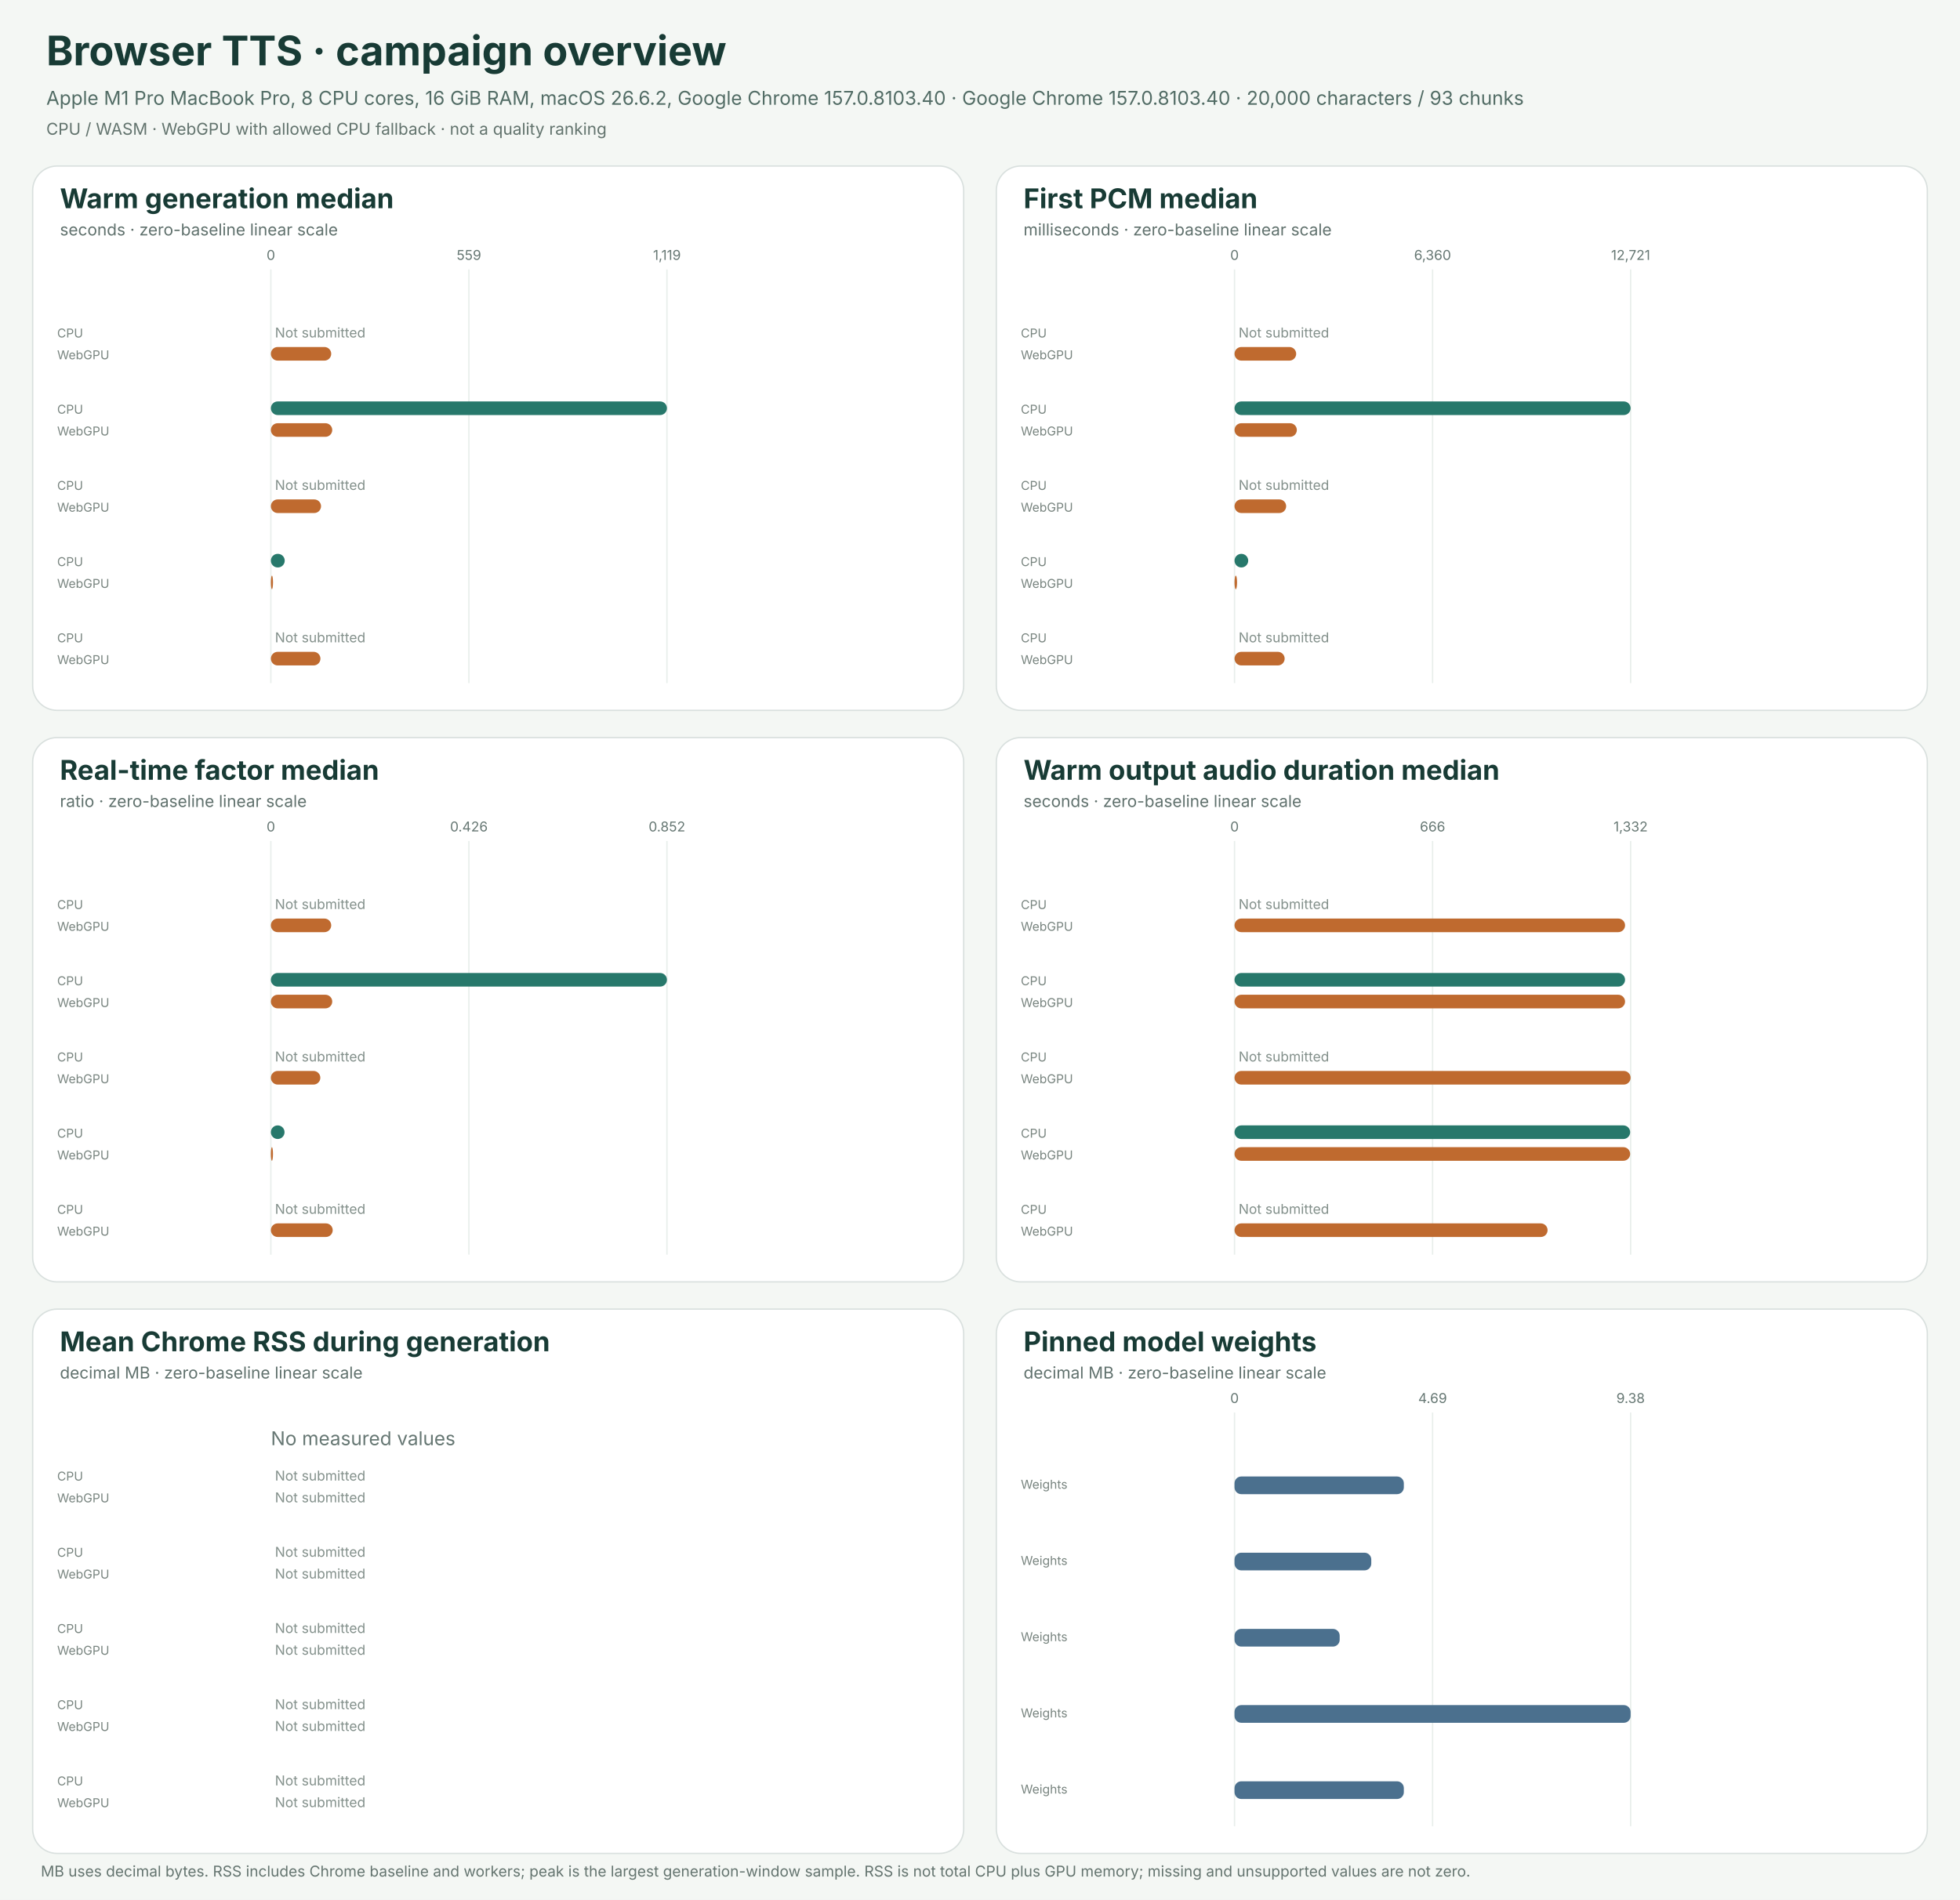
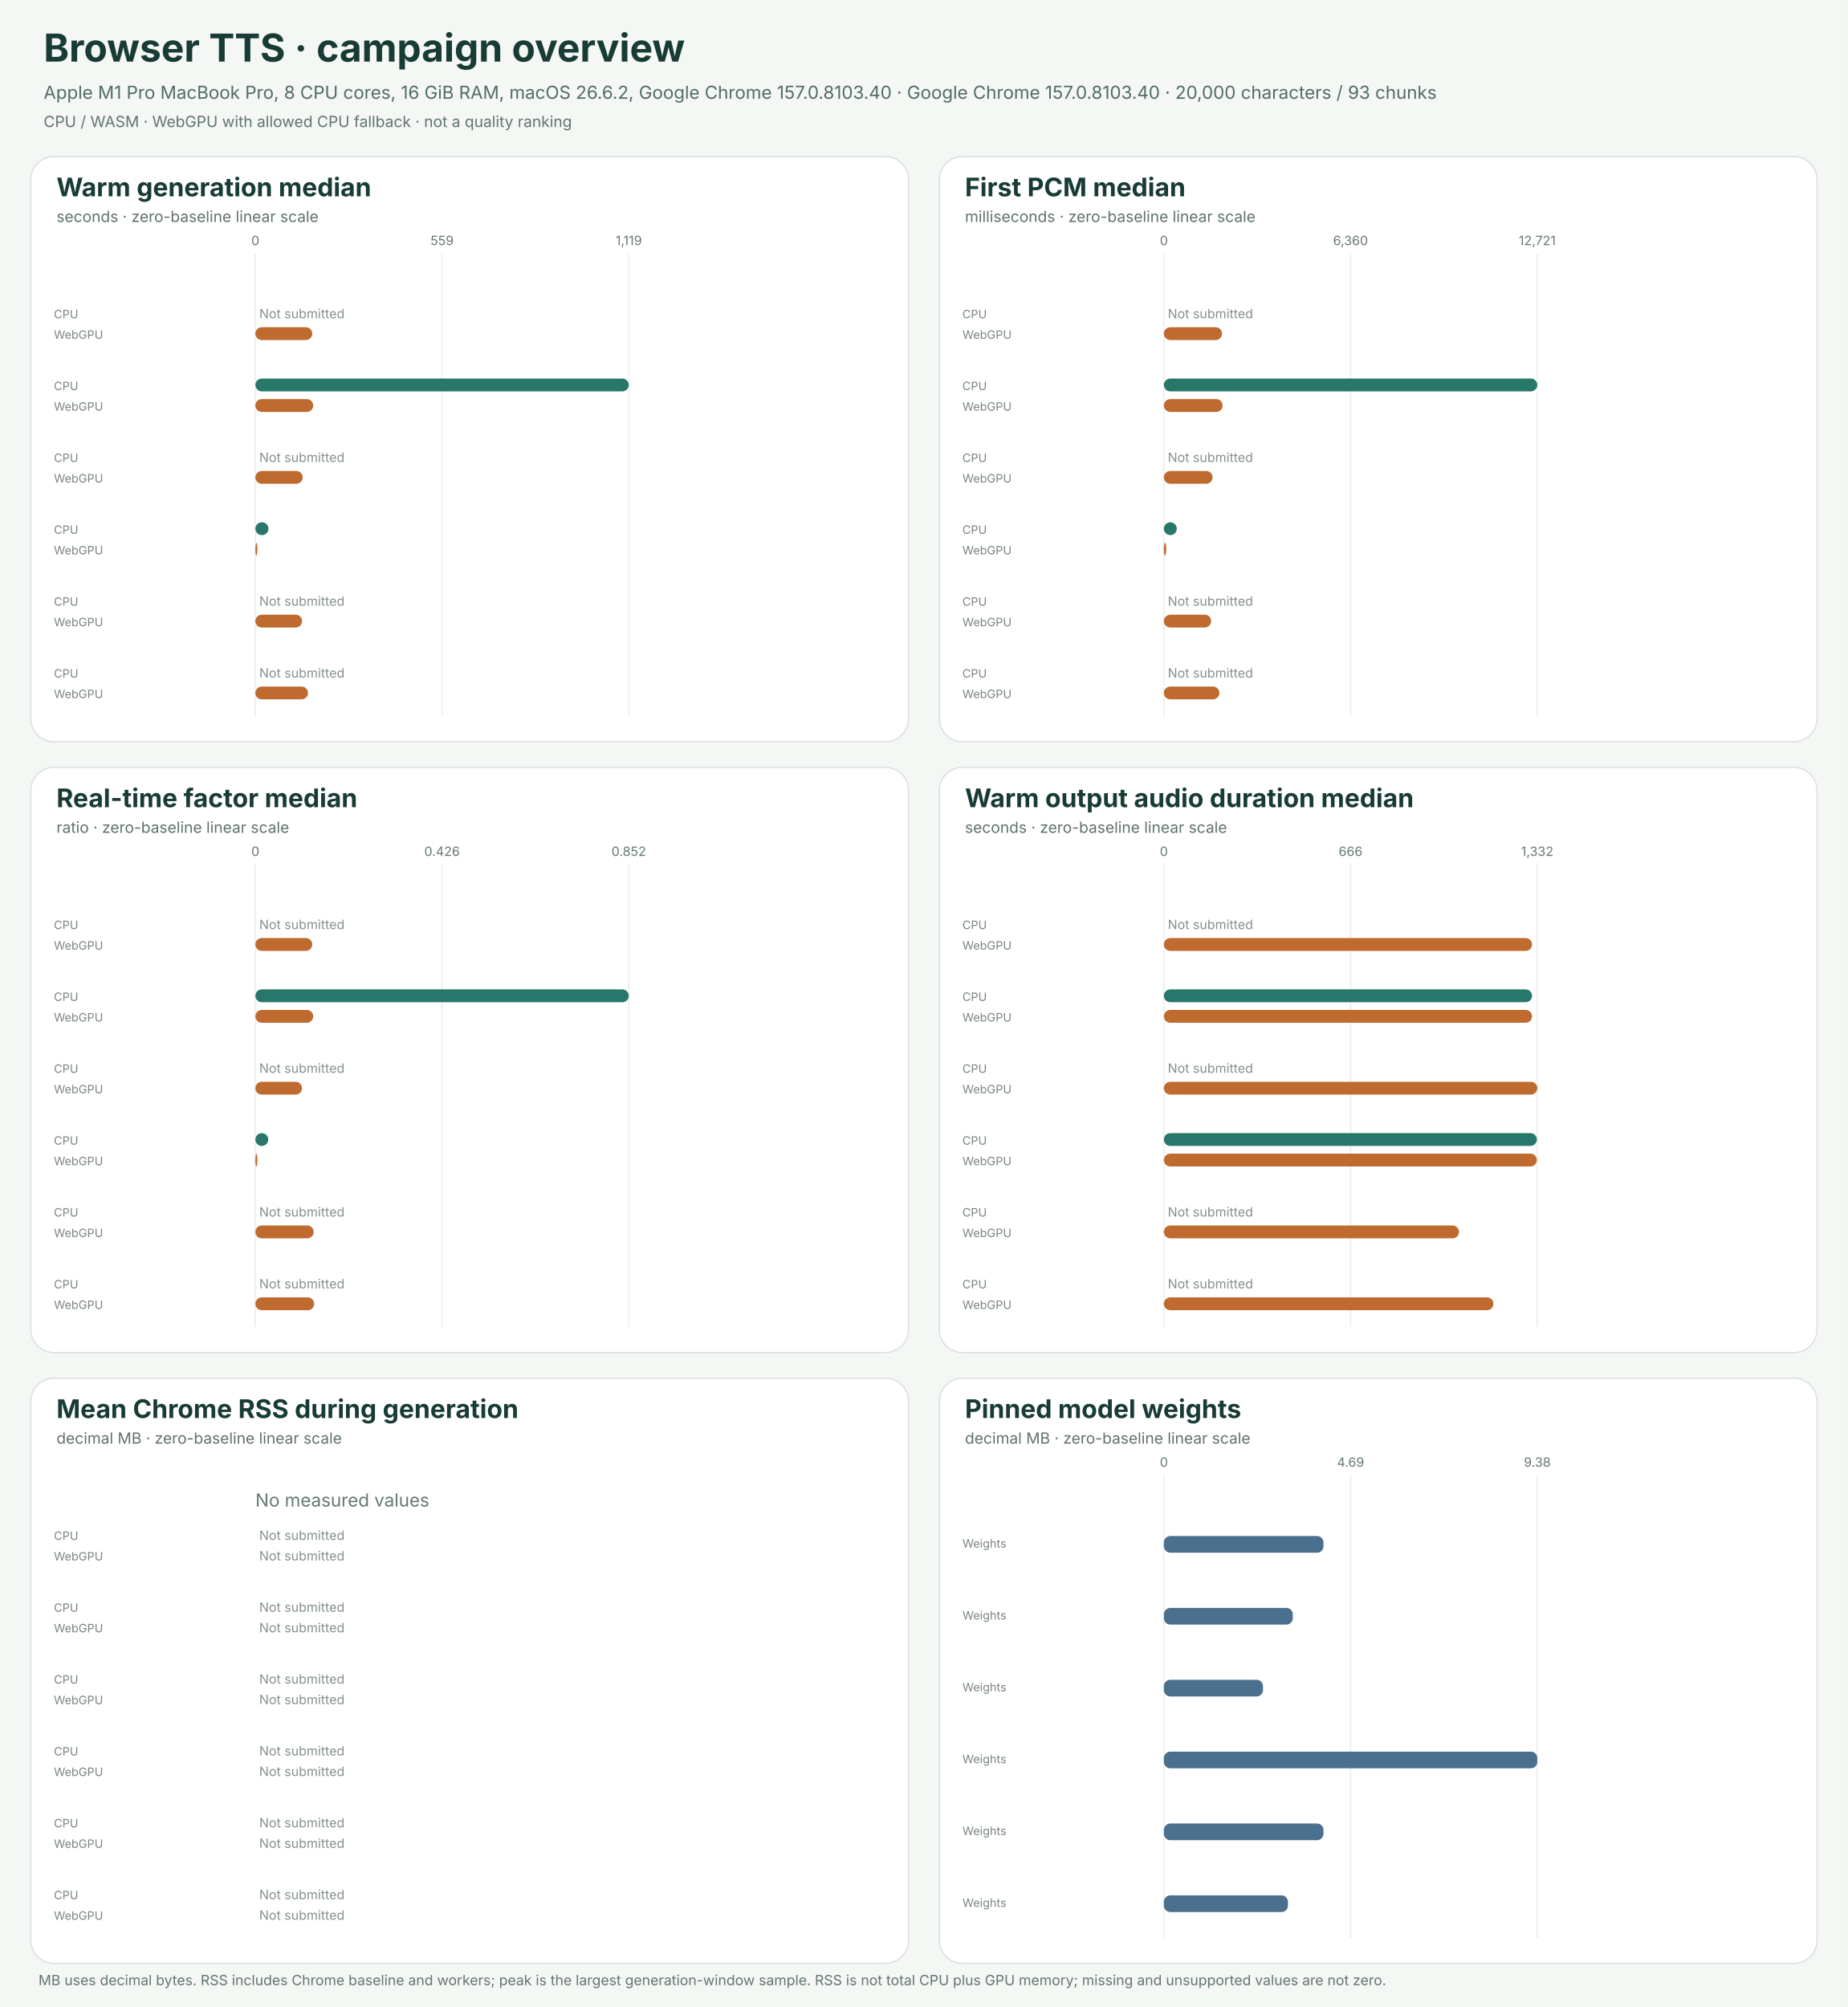
- <svg xmlns="http://www.w3.org/2000/svg" width="1440" height="1396" viewBox="0 0 1440 1396" role="img" aria-labelledby="campaign-title campaign-desc">
+ <svg xmlns="http://www.w3.org/2000/svg" width="1440" height="1564" viewBox="0 0 1440 1564" role="img" aria-labelledby="campaign-title campaign-desc">
  <rect width="100%" height="100%" fill="#f4f7f4" />
  <g font-family="system-ui,-apple-system,BlinkMacSystemFont,Segoe UI,sans-serif" fill="#183b35">
    <text x="34" y="48" font-size="30" font-weight="750">Browser TTS · campaign overview</text>
    <text x="34" y="77" font-size="14" fill="#526c65">Apple M1 Pro MacBook Pro, 8 CPU cores, 16 GiB RAM, macOS 26.6.2, Google Chrome 157.0.8103.40 · Google Chrome 157.0.8103.40 · 20,000 characters / 93 chunks</text>
    <text x="34" y="99" font-size="12" fill="#62736d">CPU / WASM · WebGPU with allowed CPU fallback · not a quality ranking</text>
    <g>
-       <rect x="24" y="122" width="684" height="400" rx="18" fill="#ffffff" stroke="#d9e0de" />
+       <rect x="24" y="122" width="684" height="456" rx="18" fill="#ffffff" stroke="#d9e0de" />
      <text x="44" y="153" font-size="20" font-weight="700" fill="#183b35">Warm generation median</text>
      <text x="44" y="173" font-size="12" fill="#60716d">seconds · zero-baseline linear scale</text>
-       <path d="M199 198V502" stroke="#e8eeeb" />
+       <path d="M199 198V558" stroke="#e8eeeb" />
      <text x="199" y="191" text-anchor="middle" font-size="10" fill="#667773">0</text>
-       <path d="M344.5 198V502" stroke="#e8eeeb" />
+       <path d="M344.5 198V558" stroke="#e8eeeb" />
      <text x="344.5" y="191" text-anchor="middle" font-size="10" fill="#667773">559</text>
-       <path d="M490 198V502" stroke="#e8eeeb" />
+       <path d="M490 198V558" stroke="#e8eeeb" />
      <text x="490" y="191" text-anchor="middle" font-size="10" fill="#667773">1,119</text>
      <text x="42" y="232" font-size="12" font-weight="600" fill="#243f39" />
      <text x="42" y="248" font-size="9" fill="#78847f">CPU</text>
      <text x="202" y="248" font-size="10" fill="#83908b">Not submitted</text>
      <text x="42" y="264" font-size="9" fill="#78847f">WebGPU</text>
      <rect x="199" y="255" width="44.35" height="10" rx="5" fill="#bf6a2f" />
      <text x="498" y="264" font-size="10" fill="#263d37" />
      <text x="42" y="288" font-size="12" font-weight="600" fill="#243f39" />
      <text x="42" y="304" font-size="9" fill="#78847f">CPU</text>
      <rect x="199" y="295" width="291.00" height="10" rx="5" fill="#27786b" />
      <text x="498" y="304" font-size="10" fill="#263d37" />
      <text x="42" y="320" font-size="9" fill="#78847f">WebGPU</text>
      <rect x="199" y="311" width="45.10" height="10" rx="5" fill="#bf6a2f" />
      <text x="498" y="320" font-size="10" fill="#263d37" />
      <text x="42" y="344" font-size="12" font-weight="600" fill="#243f39" />
      <text x="42" y="360" font-size="9" fill="#78847f">CPU</text>
      <text x="202" y="360" font-size="10" fill="#83908b">Not submitted</text>
      <text x="42" y="376" font-size="9" fill="#78847f">WebGPU</text>
      <rect x="199" y="367" width="36.87" height="10" rx="5" fill="#bf6a2f" />
      <text x="498" y="376" font-size="10" fill="#263d37" />
      <text x="42" y="400" font-size="12" font-weight="600" fill="#243f39" />
      <text x="42" y="416" font-size="9" fill="#78847f">CPU</text>
      <rect x="199" y="407" width="10.19" height="10" rx="5" fill="#27786b" />
      <text x="498" y="416" font-size="10" fill="#263d37" />
      <text x="42" y="432" font-size="9" fill="#78847f">WebGPU</text>
      <rect x="199" y="423" width="1.58" height="10" rx="5" fill="#bf6a2f" />
      <text x="498" y="432" font-size="10" fill="#263d37" />
      <text x="42" y="456" font-size="12" font-weight="600" fill="#243f39" />
      <text x="42" y="472" font-size="9" fill="#78847f">CPU</text>
      <text x="202" y="472" font-size="10" fill="#83908b">Not submitted</text>
      <text x="42" y="488" font-size="9" fill="#78847f">WebGPU</text>
      <rect x="199" y="479" width="36.43" height="10" rx="5" fill="#bf6a2f" />
      <text x="498" y="488" font-size="10" fill="#263d37" />
-     </g>
-     <g>
-       <rect x="732" y="122" width="684" height="400" rx="18" fill="#ffffff" stroke="#d9e0de" />
+       <text x="42" y="512" font-size="12" font-weight="600" fill="#243f39" />
+       <text x="42" y="528" font-size="9" fill="#78847f">CPU</text>
+       <text x="202" y="528" font-size="10" fill="#83908b">Not submitted</text>
+       <text x="42" y="544" font-size="9" fill="#78847f">WebGPU</text>
+       <rect x="199" y="535" width="41.04" height="10" rx="5" fill="#bf6a2f" />
+       <text x="498" y="544" font-size="10" fill="#263d37" />
+     </g>
+     <g>
+       <rect x="732" y="122" width="684" height="456" rx="18" fill="#ffffff" stroke="#d9e0de" />
      <text x="752" y="153" font-size="20" font-weight="700" fill="#183b35">First PCM median</text>
      <text x="752" y="173" font-size="12" fill="#60716d">milliseconds · zero-baseline linear scale</text>
-       <path d="M907 198V502" stroke="#e8eeeb" />
+       <path d="M907 198V558" stroke="#e8eeeb" />
      <text x="907" y="191" text-anchor="middle" font-size="10" fill="#667773">0</text>
-       <path d="M1052.5 198V502" stroke="#e8eeeb" />
+       <path d="M1052.5 198V558" stroke="#e8eeeb" />
      <text x="1052.5" y="191" text-anchor="middle" font-size="10" fill="#667773">6,360</text>
-       <path d="M1198 198V502" stroke="#e8eeeb" />
+       <path d="M1198 198V558" stroke="#e8eeeb" />
      <text x="1198" y="191" text-anchor="middle" font-size="10" fill="#667773">12,721</text>
      <text x="750" y="232" font-size="12" font-weight="600" fill="#243f39" />
      <text x="750" y="248" font-size="9" fill="#78847f">CPU</text>
      <text x="910" y="248" font-size="10" fill="#83908b">Not submitted</text>
      <text x="750" y="264" font-size="9" fill="#78847f">WebGPU</text>
      <rect x="907" y="255" width="45.30" height="10" rx="5" fill="#bf6a2f" />
      <text x="1206" y="264" font-size="10" fill="#263d37" />
      <text x="750" y="288" font-size="12" font-weight="600" fill="#243f39" />
      <text x="750" y="304" font-size="9" fill="#78847f">CPU</text>
      <rect x="907" y="295" width="291.00" height="10" rx="5" fill="#27786b" />
      <text x="1206" y="304" font-size="10" fill="#263d37" />
      <text x="750" y="320" font-size="9" fill="#78847f">WebGPU</text>
      <rect x="907" y="311" width="45.78" height="10" rx="5" fill="#bf6a2f" />
      <text x="1206" y="320" font-size="10" fill="#263d37" />
      <text x="750" y="344" font-size="12" font-weight="600" fill="#243f39" />
      <text x="750" y="360" font-size="9" fill="#78847f">CPU</text>
      <text x="910" y="360" font-size="10" fill="#83908b">Not submitted</text>
      <text x="750" y="376" font-size="9" fill="#78847f">WebGPU</text>
      <rect x="907" y="367" width="37.93" height="10" rx="5" fill="#bf6a2f" />
      <text x="1206" y="376" font-size="10" fill="#263d37" />
      <text x="750" y="400" font-size="12" font-weight="600" fill="#243f39" />
      <text x="750" y="416" font-size="9" fill="#78847f">CPU</text>
      <rect x="907" y="407" width="10.06" height="10" rx="5" fill="#27786b" />
      <text x="1206" y="416" font-size="10" fill="#263d37" />
      <text x="750" y="432" font-size="9" fill="#78847f">WebGPU</text>
      <rect x="907" y="423" width="1.87" height="10" rx="5" fill="#bf6a2f" />
      <text x="1206" y="432" font-size="10" fill="#263d37" />
      <text x="750" y="456" font-size="12" font-weight="600" fill="#243f39" />
      <text x="750" y="472" font-size="9" fill="#78847f">CPU</text>
      <text x="910" y="472" font-size="10" fill="#83908b">Not submitted</text>
      <text x="750" y="488" font-size="9" fill="#78847f">WebGPU</text>
      <rect x="907" y="479" width="36.83" height="10" rx="5" fill="#bf6a2f" />
      <text x="1206" y="488" font-size="10" fill="#263d37" />
-     </g>
-     <g>
-       <rect x="24" y="542" width="684" height="400" rx="18" fill="#ffffff" stroke="#d9e0de" />
-       <text x="44" y="573" font-size="20" font-weight="700" fill="#183b35">Real-time factor median</text>
-       <text x="44" y="593" font-size="12" fill="#60716d">ratio · zero-baseline linear scale</text>
-       <path d="M199 618V922" stroke="#e8eeeb" />
-       <text x="199" y="611" text-anchor="middle" font-size="10" fill="#667773">0</text>
-       <path d="M344.5 618V922" stroke="#e8eeeb" />
-       <text x="344.5" y="611" text-anchor="middle" font-size="10" fill="#667773">0.426</text>
-       <path d="M490 618V922" stroke="#e8eeeb" />
-       <text x="490" y="611" text-anchor="middle" font-size="10" fill="#667773">0.852</text>
-       <text x="42" y="652" font-size="12" font-weight="600" fill="#243f39" />
-       <text x="42" y="668" font-size="9" fill="#78847f">CPU</text>
-       <text x="202" y="668" font-size="10" fill="#83908b">Not submitted</text>
-       <text x="42" y="684" font-size="9" fill="#78847f">WebGPU</text>
-       <rect x="199" y="675" width="44.35" height="10" rx="5" fill="#bf6a2f" />
-       <text x="498" y="684" font-size="10" fill="#263d37" />
+       <text x="750" y="512" font-size="12" font-weight="600" fill="#243f39" />
+       <text x="750" y="528" font-size="9" fill="#78847f">CPU</text>
+       <text x="910" y="528" font-size="10" fill="#83908b">Not submitted</text>
+       <text x="750" y="544" font-size="9" fill="#78847f">WebGPU</text>
+       <rect x="907" y="535" width="43.26" height="10" rx="5" fill="#bf6a2f" />
+       <text x="1206" y="544" font-size="10" fill="#263d37" />
+     </g>
+     <g>
+       <rect x="24" y="598" width="684" height="456" rx="18" fill="#ffffff" stroke="#d9e0de" />
+       <text x="44" y="629" font-size="20" font-weight="700" fill="#183b35">Real-time factor median</text>
+       <text x="44" y="649" font-size="12" fill="#60716d">ratio · zero-baseline linear scale</text>
+       <path d="M199 674V1034" stroke="#e8eeeb" />
+       <text x="199" y="667" text-anchor="middle" font-size="10" fill="#667773">0</text>
+       <path d="M344.5 674V1034" stroke="#e8eeeb" />
+       <text x="344.5" y="667" text-anchor="middle" font-size="10" fill="#667773">0.426</text>
+       <path d="M490 674V1034" stroke="#e8eeeb" />
+       <text x="490" y="667" text-anchor="middle" font-size="10" fill="#667773">0.852</text>
      <text x="42" y="708" font-size="12" font-weight="600" fill="#243f39" />
      <text x="42" y="724" font-size="9" fill="#78847f">CPU</text>
-       <rect x="199" y="715" width="291.00" height="10" rx="5" fill="#27786b" />
-       <text x="498" y="724" font-size="10" fill="#263d37" />
+       <text x="202" y="724" font-size="10" fill="#83908b">Not submitted</text>
      <text x="42" y="740" font-size="9" fill="#78847f">WebGPU</text>
-       <rect x="199" y="731" width="45.10" height="10" rx="5" fill="#bf6a2f" />
+       <rect x="199" y="731" width="44.35" height="10" rx="5" fill="#bf6a2f" />
      <text x="498" y="740" font-size="10" fill="#263d37" />
      <text x="42" y="764" font-size="12" font-weight="600" fill="#243f39" />
      <text x="42" y="780" font-size="9" fill="#78847f">CPU</text>
-       <text x="202" y="780" font-size="10" fill="#83908b">Not submitted</text>
+       <rect x="199" y="771" width="291.00" height="10" rx="5" fill="#27786b" />
+       <text x="498" y="780" font-size="10" fill="#263d37" />
      <text x="42" y="796" font-size="9" fill="#78847f">WebGPU</text>
-       <rect x="199" y="787" width="36.35" height="10" rx="5" fill="#bf6a2f" />
+       <rect x="199" y="787" width="45.10" height="10" rx="5" fill="#bf6a2f" />
      <text x="498" y="796" font-size="10" fill="#263d37" />
      <text x="42" y="820" font-size="12" font-weight="600" fill="#243f39" />
      <text x="42" y="836" font-size="9" fill="#78847f">CPU</text>
-       <rect x="199" y="827" width="10.05" height="10" rx="5" fill="#27786b" />
-       <text x="498" y="836" font-size="10" fill="#263d37" />
+       <text x="202" y="836" font-size="10" fill="#83908b">Not submitted</text>
      <text x="42" y="852" font-size="9" fill="#78847f">WebGPU</text>
-       <rect x="199" y="843" width="1.56" height="10" rx="5" fill="#bf6a2f" />
+       <rect x="199" y="843" width="36.35" height="10" rx="5" fill="#bf6a2f" />
      <text x="498" y="852" font-size="10" fill="#263d37" />
      <text x="42" y="876" font-size="12" font-weight="600" fill="#243f39" />
      <text x="42" y="892" font-size="9" fill="#78847f">CPU</text>
-       <text x="202" y="892" font-size="10" fill="#83908b">Not submitted</text>
+       <rect x="199" y="883" width="10.05" height="10" rx="5" fill="#27786b" />
+       <text x="498" y="892" font-size="10" fill="#263d37" />
      <text x="42" y="908" font-size="9" fill="#78847f">WebGPU</text>
-       <rect x="199" y="899" width="45.44" height="10" rx="5" fill="#bf6a2f" />
+       <rect x="199" y="899" width="1.56" height="10" rx="5" fill="#bf6a2f" />
      <text x="498" y="908" font-size="10" fill="#263d37" />
-     </g>
-     <g>
-       <rect x="732" y="542" width="684" height="400" rx="18" fill="#ffffff" stroke="#d9e0de" />
-       <text x="752" y="573" font-size="20" font-weight="700" fill="#183b35">Warm output audio duration median</text>
-       <text x="752" y="593" font-size="12" fill="#60716d">seconds · zero-baseline linear scale</text>
-       <path d="M907 618V922" stroke="#e8eeeb" />
-       <text x="907" y="611" text-anchor="middle" font-size="10" fill="#667773">0</text>
-       <path d="M1052.5 618V922" stroke="#e8eeeb" />
-       <text x="1052.5" y="611" text-anchor="middle" font-size="10" fill="#667773">666</text>
-       <path d="M1198 618V922" stroke="#e8eeeb" />
-       <text x="1198" y="611" text-anchor="middle" font-size="10" fill="#667773">1,332</text>
-       <text x="750" y="652" font-size="12" font-weight="600" fill="#243f39" />
-       <text x="750" y="668" font-size="9" fill="#78847f">CPU</text>
-       <text x="910" y="668" font-size="10" fill="#83908b">Not submitted</text>
-       <text x="750" y="684" font-size="9" fill="#78847f">WebGPU</text>
-       <rect x="907" y="675" width="286.93" height="10" rx="5" fill="#bf6a2f" />
-       <text x="1206" y="684" font-size="10" fill="#263d37" />
+       <text x="42" y="932" font-size="12" font-weight="600" fill="#243f39" />
+       <text x="42" y="948" font-size="9" fill="#78847f">CPU</text>
+       <text x="202" y="948" font-size="10" fill="#83908b">Not submitted</text>
+       <text x="42" y="964" font-size="9" fill="#78847f">WebGPU</text>
+       <rect x="199" y="955" width="45.44" height="10" rx="5" fill="#bf6a2f" />
+       <text x="498" y="964" font-size="10" fill="#263d37" />
+       <text x="42" y="988" font-size="12" font-weight="600" fill="#243f39" />
+       <text x="42" y="1004" font-size="9" fill="#78847f">CPU</text>
+       <text x="202" y="1004" font-size="10" fill="#83908b">Not submitted</text>
+       <text x="42" y="1020" font-size="9" fill="#78847f">WebGPU</text>
+       <rect x="199" y="1011" width="45.85" height="10" rx="5" fill="#bf6a2f" />
+       <text x="498" y="1020" font-size="10" fill="#263d37" />
+     </g>
+     <g>
+       <rect x="732" y="598" width="684" height="456" rx="18" fill="#ffffff" stroke="#d9e0de" />
+       <text x="752" y="629" font-size="20" font-weight="700" fill="#183b35">Warm output audio duration median</text>
+       <text x="752" y="649" font-size="12" fill="#60716d">seconds · zero-baseline linear scale</text>
+       <path d="M907 674V1034" stroke="#e8eeeb" />
+       <text x="907" y="667" text-anchor="middle" font-size="10" fill="#667773">0</text>
+       <path d="M1052.5 674V1034" stroke="#e8eeeb" />
+       <text x="1052.5" y="667" text-anchor="middle" font-size="10" fill="#667773">666</text>
+       <path d="M1198 674V1034" stroke="#e8eeeb" />
+       <text x="1198" y="667" text-anchor="middle" font-size="10" fill="#667773">1,332</text>
      <text x="750" y="708" font-size="12" font-weight="600" fill="#243f39" />
      <text x="750" y="724" font-size="9" fill="#78847f">CPU</text>
-       <rect x="907" y="715" width="286.92" height="10" rx="5" fill="#27786b" />
-       <text x="1206" y="724" font-size="10" fill="#263d37" />
+       <text x="910" y="724" font-size="10" fill="#83908b">Not submitted</text>
      <text x="750" y="740" font-size="9" fill="#78847f">WebGPU</text>
-       <rect x="907" y="731" width="286.92" height="10" rx="5" fill="#bf6a2f" />
+       <rect x="907" y="731" width="286.93" height="10" rx="5" fill="#bf6a2f" />
      <text x="1206" y="740" font-size="10" fill="#263d37" />
      <text x="750" y="764" font-size="12" font-weight="600" fill="#243f39" />
      <text x="750" y="780" font-size="9" fill="#78847f">CPU</text>
-       <text x="910" y="780" font-size="10" fill="#83908b">Not submitted</text>
+       <rect x="907" y="771" width="286.92" height="10" rx="5" fill="#27786b" />
+       <text x="1206" y="780" font-size="10" fill="#263d37" />
      <text x="750" y="796" font-size="9" fill="#78847f">WebGPU</text>
-       <rect x="907" y="787" width="291.00" height="10" rx="5" fill="#bf6a2f" />
+       <rect x="907" y="787" width="286.92" height="10" rx="5" fill="#bf6a2f" />
      <text x="1206" y="796" font-size="10" fill="#263d37" />
      <text x="750" y="820" font-size="12" font-weight="600" fill="#243f39" />
      <text x="750" y="836" font-size="9" fill="#78847f">CPU</text>
-       <rect x="907" y="827" width="290.67" height="10" rx="5" fill="#27786b" />
-       <text x="1206" y="836" font-size="10" fill="#263d37" />
+       <text x="910" y="836" font-size="10" fill="#83908b">Not submitted</text>
      <text x="750" y="852" font-size="9" fill="#78847f">WebGPU</text>
-       <rect x="907" y="843" width="290.67" height="10" rx="5" fill="#bf6a2f" />
+       <rect x="907" y="843" width="291.00" height="10" rx="5" fill="#bf6a2f" />
      <text x="1206" y="852" font-size="10" fill="#263d37" />
      <text x="750" y="876" font-size="12" font-weight="600" fill="#243f39" />
      <text x="750" y="892" font-size="9" fill="#78847f">CPU</text>
-       <text x="910" y="892" font-size="10" fill="#83908b">Not submitted</text>
+       <rect x="907" y="883" width="290.67" height="10" rx="5" fill="#27786b" />
+       <text x="1206" y="892" font-size="10" fill="#263d37" />
      <text x="750" y="908" font-size="9" fill="#78847f">WebGPU</text>
-       <rect x="907" y="899" width="230.00" height="10" rx="5" fill="#bf6a2f" />
+       <rect x="907" y="899" width="290.67" height="10" rx="5" fill="#bf6a2f" />
      <text x="1206" y="908" font-size="10" fill="#263d37" />
-     </g>
-     <g>
-       <rect x="24" y="962" width="684" height="400" rx="18" fill="#ffffff" stroke="#d9e0de" />
-       <text x="44" y="993" font-size="20" font-weight="700" fill="#183b35">Mean Chrome RSS during generation</text>
-       <text x="44" y="1013" font-size="12" fill="#60716d">decimal MB · zero-baseline linear scale</text>
-       <text x="199" y="1062" font-size="14" fill="#667773">No measured values</text>
-       <text x="42" y="1072" font-size="12" font-weight="600" fill="#243f39" />
-       <text x="42" y="1088" font-size="9" fill="#78847f">CPU</text>
-       <text x="202" y="1088" font-size="10" fill="#83908b">Not submitted</text>
-       <text x="42" y="1104" font-size="9" fill="#78847f">WebGPU</text>
-       <text x="202" y="1104" font-size="10" fill="#83908b">Not submitted</text>
-       <text x="42" y="1128" font-size="12" font-weight="600" fill="#243f39" />
-       <text x="42" y="1144" font-size="9" fill="#78847f">CPU</text>
-       <text x="202" y="1144" font-size="10" fill="#83908b">Not submitted</text>
-       <text x="42" y="1160" font-size="9" fill="#78847f">WebGPU</text>
-       <text x="202" y="1160" font-size="10" fill="#83908b">Not submitted</text>
+       <text x="750" y="932" font-size="12" font-weight="600" fill="#243f39" />
+       <text x="750" y="948" font-size="9" fill="#78847f">CPU</text>
+       <text x="910" y="948" font-size="10" fill="#83908b">Not submitted</text>
+       <text x="750" y="964" font-size="9" fill="#78847f">WebGPU</text>
+       <rect x="907" y="955" width="230.00" height="10" rx="5" fill="#bf6a2f" />
+       <text x="1206" y="964" font-size="10" fill="#263d37" />
+       <text x="750" y="988" font-size="12" font-weight="600" fill="#243f39" />
+       <text x="750" y="1004" font-size="9" fill="#78847f">CPU</text>
+       <text x="910" y="1004" font-size="10" fill="#83908b">Not submitted</text>
+       <text x="750" y="1020" font-size="9" fill="#78847f">WebGPU</text>
+       <rect x="907" y="1011" width="256.83" height="10" rx="5" fill="#bf6a2f" />
+       <text x="1206" y="1020" font-size="10" fill="#263d37" />
+     </g>
+     <g>
+       <rect x="24" y="1074" width="684" height="456" rx="18" fill="#ffffff" stroke="#d9e0de" />
+       <text x="44" y="1105" font-size="20" font-weight="700" fill="#183b35">Mean Chrome RSS during generation</text>
+       <text x="44" y="1125" font-size="12" fill="#60716d">decimal MB · zero-baseline linear scale</text>
+       <text x="199" y="1174" font-size="14" fill="#667773">No measured values</text>
      <text x="42" y="1184" font-size="12" font-weight="600" fill="#243f39" />
      <text x="42" y="1200" font-size="9" fill="#78847f">CPU</text>
      <text x="202" y="1200" font-size="10" fill="#83908b">Not submitted</text>
      <text x="42" y="1216" font-size="9" fill="#78847f">WebGPU</text>
      <text x="202" y="1216" font-size="10" fill="#83908b">Not submitted</text>
      <text x="42" y="1240" font-size="12" font-weight="600" fill="#243f39" />
      <text x="42" y="1256" font-size="9" fill="#78847f">CPU</text>
      <text x="202" y="1256" font-size="10" fill="#83908b">Not submitted</text>
      <text x="42" y="1272" font-size="9" fill="#78847f">WebGPU</text>
      <text x="202" y="1272" font-size="10" fill="#83908b">Not submitted</text>
      <text x="42" y="1296" font-size="12" font-weight="600" fill="#243f39" />
      <text x="42" y="1312" font-size="9" fill="#78847f">CPU</text>
      <text x="202" y="1312" font-size="10" fill="#83908b">Not submitted</text>
      <text x="42" y="1328" font-size="9" fill="#78847f">WebGPU</text>
      <text x="202" y="1328" font-size="10" fill="#83908b">Not submitted</text>
-     </g>
-     <g>
-       <rect x="732" y="962" width="684" height="400" rx="18" fill="#ffffff" stroke="#d9e0de" />
-       <text x="752" y="993" font-size="20" font-weight="700" fill="#183b35">Pinned model weights</text>
-       <text x="752" y="1013" font-size="12" fill="#60716d">decimal MB · zero-baseline linear scale</text>
-       <path d="M907 1038V1342" stroke="#e8eeeb" />
-       <text x="907" y="1031" text-anchor="middle" font-size="10" fill="#667773">0</text>
-       <path d="M1052.5 1038V1342" stroke="#e8eeeb" />
-       <text x="1052.5" y="1031" text-anchor="middle" font-size="10" fill="#667773">4.69</text>
-       <path d="M1198 1038V1342" stroke="#e8eeeb" />
-       <text x="1198" y="1031" text-anchor="middle" font-size="10" fill="#667773">9.38</text>
-       <text x="750" y="1072" font-size="12" font-weight="600" fill="#243f39" />
-       <text x="750" y="1094" font-size="9" fill="#78847f">Weights</text>
-       <rect x="907" y="1085" width="124.39" height="13" rx="5" fill="#4b708e" />
-       <text x="1206" y="1094" font-size="10" fill="#263d37" />
-       <text x="750" y="1128" font-size="12" font-weight="600" fill="#243f39" />
-       <text x="750" y="1150" font-size="9" fill="#78847f">Weights</text>
-       <rect x="907" y="1141" width="100.47" height="13" rx="5" fill="#4b708e" />
-       <text x="1206" y="1150" font-size="10" fill="#263d37" />
+       <text x="42" y="1352" font-size="12" font-weight="600" fill="#243f39" />
+       <text x="42" y="1368" font-size="9" fill="#78847f">CPU</text>
+       <text x="202" y="1368" font-size="10" fill="#83908b">Not submitted</text>
+       <text x="42" y="1384" font-size="9" fill="#78847f">WebGPU</text>
+       <text x="202" y="1384" font-size="10" fill="#83908b">Not submitted</text>
+       <text x="42" y="1408" font-size="12" font-weight="600" fill="#243f39" />
+       <text x="42" y="1424" font-size="9" fill="#78847f">CPU</text>
+       <text x="202" y="1424" font-size="10" fill="#83908b">Not submitted</text>
+       <text x="42" y="1440" font-size="9" fill="#78847f">WebGPU</text>
+       <text x="202" y="1440" font-size="10" fill="#83908b">Not submitted</text>
+       <text x="42" y="1464" font-size="12" font-weight="600" fill="#243f39" />
+       <text x="42" y="1480" font-size="9" fill="#78847f">CPU</text>
+       <text x="202" y="1480" font-size="10" fill="#83908b">Not submitted</text>
+       <text x="42" y="1496" font-size="9" fill="#78847f">WebGPU</text>
+       <text x="202" y="1496" font-size="10" fill="#83908b">Not submitted</text>
+     </g>
+     <g>
+       <rect x="732" y="1074" width="684" height="456" rx="18" fill="#ffffff" stroke="#d9e0de" />
+       <text x="752" y="1105" font-size="20" font-weight="700" fill="#183b35">Pinned model weights</text>
+       <text x="752" y="1125" font-size="12" fill="#60716d">decimal MB · zero-baseline linear scale</text>
+       <path d="M907 1150V1510" stroke="#e8eeeb" />
+       <text x="907" y="1143" text-anchor="middle" font-size="10" fill="#667773">0</text>
+       <path d="M1052.5 1150V1510" stroke="#e8eeeb" />
+       <text x="1052.5" y="1143" text-anchor="middle" font-size="10" fill="#667773">4.69</text>
+       <path d="M1198 1150V1510" stroke="#e8eeeb" />
+       <text x="1198" y="1143" text-anchor="middle" font-size="10" fill="#667773">9.38</text>
      <text x="750" y="1184" font-size="12" font-weight="600" fill="#243f39" />
      <text x="750" y="1206" font-size="9" fill="#78847f">Weights</text>
-       <rect x="907" y="1197" width="77.26" height="13" rx="5" fill="#4b708e" />
+       <rect x="907" y="1197" width="124.39" height="13" rx="5" fill="#4b708e" />
      <text x="1206" y="1206" font-size="10" fill="#263d37" />
      <text x="750" y="1240" font-size="12" font-weight="600" fill="#243f39" />
      <text x="750" y="1262" font-size="9" fill="#78847f">Weights</text>
-       <rect x="907" y="1253" width="291.00" height="13" rx="5" fill="#4b708e" />
+       <rect x="907" y="1253" width="100.47" height="13" rx="5" fill="#4b708e" />
      <text x="1206" y="1262" font-size="10" fill="#263d37" />
      <text x="750" y="1296" font-size="12" font-weight="600" fill="#243f39" />
      <text x="750" y="1318" font-size="9" fill="#78847f">Weights</text>
-       <rect x="907" y="1309" width="124.39" height="13" rx="5" fill="#4b708e" />
+       <rect x="907" y="1309" width="77.26" height="13" rx="5" fill="#4b708e" />
      <text x="1206" y="1318" font-size="10" fill="#263d37" />
-     </g>
-     <text x="30" y="1379" font-size="11" fill="#64746f">MB uses decimal bytes. RSS includes Chrome baseline and workers; peak is the largest generation-window sample. RSS is not total CPU plus GPU memory; missing and unsupported values are not zero.</text>
+       <text x="750" y="1352" font-size="12" font-weight="600" fill="#243f39" />
+       <text x="750" y="1374" font-size="9" fill="#78847f">Weights</text>
+       <rect x="907" y="1365" width="291.00" height="13" rx="5" fill="#4b708e" />
+       <text x="1206" y="1374" font-size="10" fill="#263d37" />
+       <text x="750" y="1408" font-size="12" font-weight="600" fill="#243f39" />
+       <text x="750" y="1430" font-size="9" fill="#78847f">Weights</text>
+       <rect x="907" y="1421" width="124.39" height="13" rx="5" fill="#4b708e" />
+       <text x="1206" y="1430" font-size="10" fill="#263d37" />
+       <text x="750" y="1464" font-size="12" font-weight="600" fill="#243f39" />
+       <text x="750" y="1486" font-size="9" fill="#78847f">Weights</text>
+       <rect x="907" y="1477" width="96.70" height="13" rx="5" fill="#4b708e" />
+       <text x="1206" y="1486" font-size="10" fill="#263d37" />
+     </g>
+     <text x="30" y="1547" font-size="11" fill="#64746f">MB uses decimal bytes. RSS includes Chrome baseline and workers; peak is the largest generation-window sample. RSS is not total CPU plus GPU memory; missing and unsupported values are not zero.</text>
  </g>
</svg>
